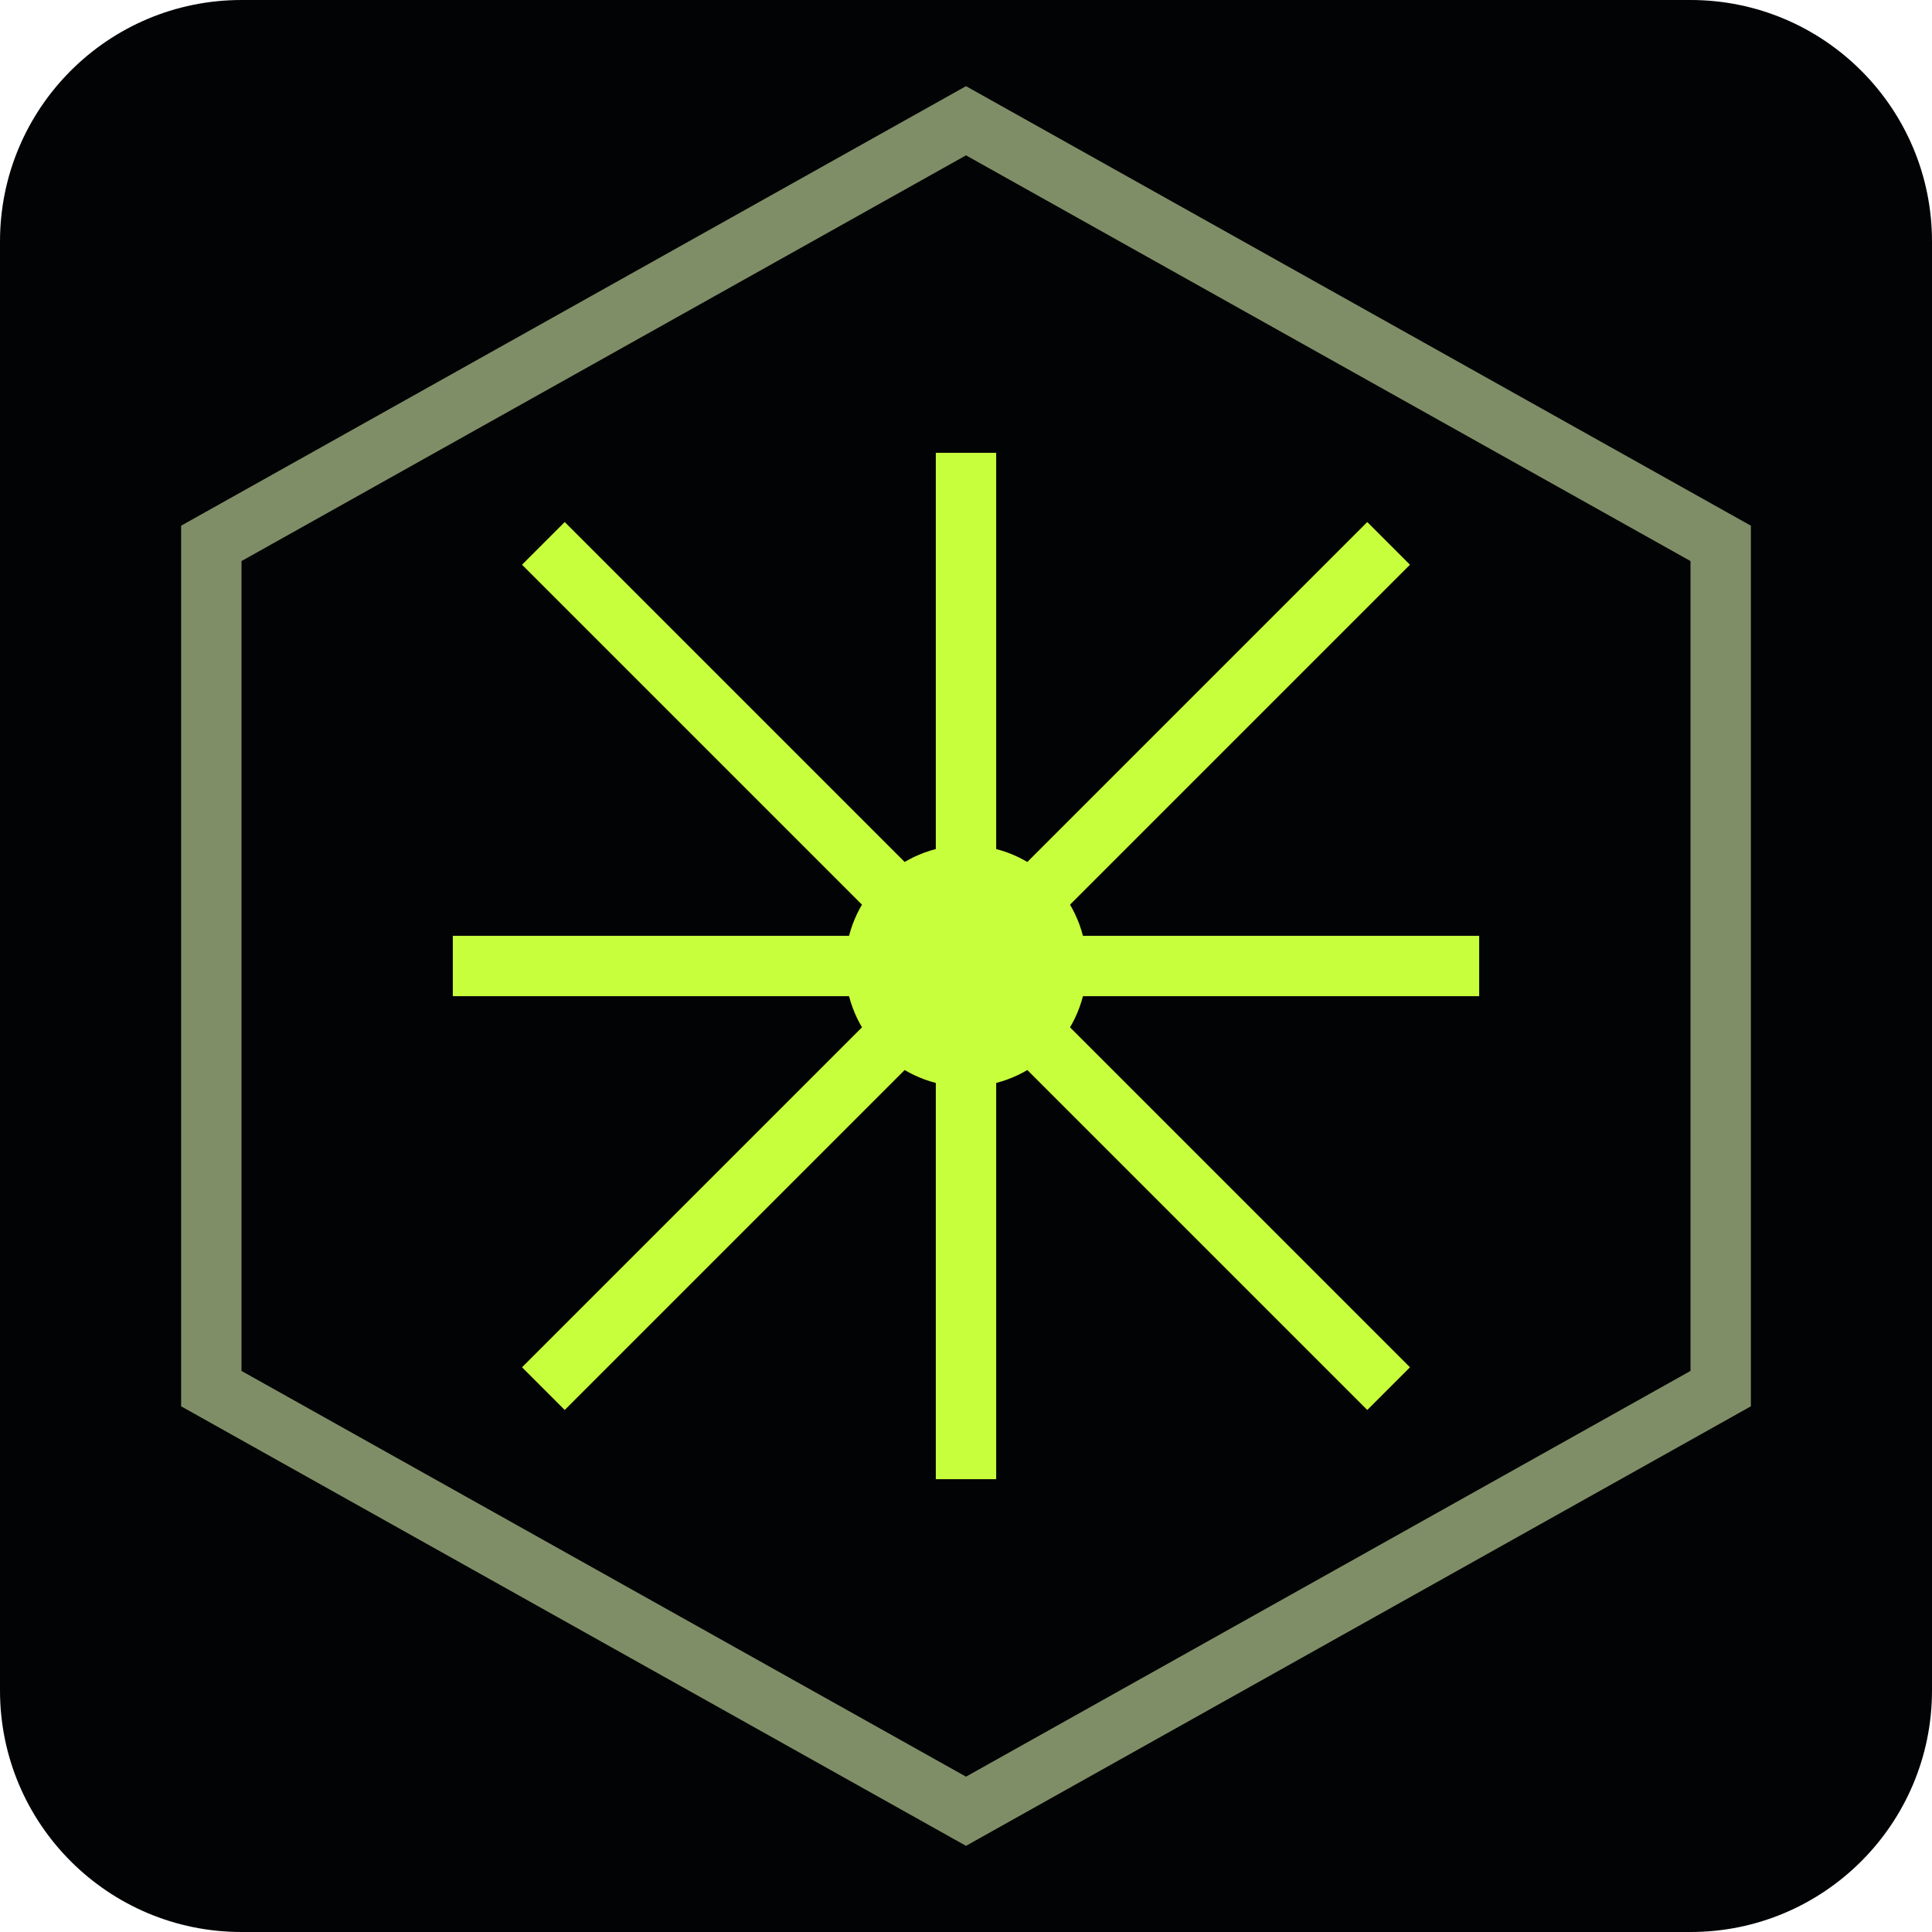
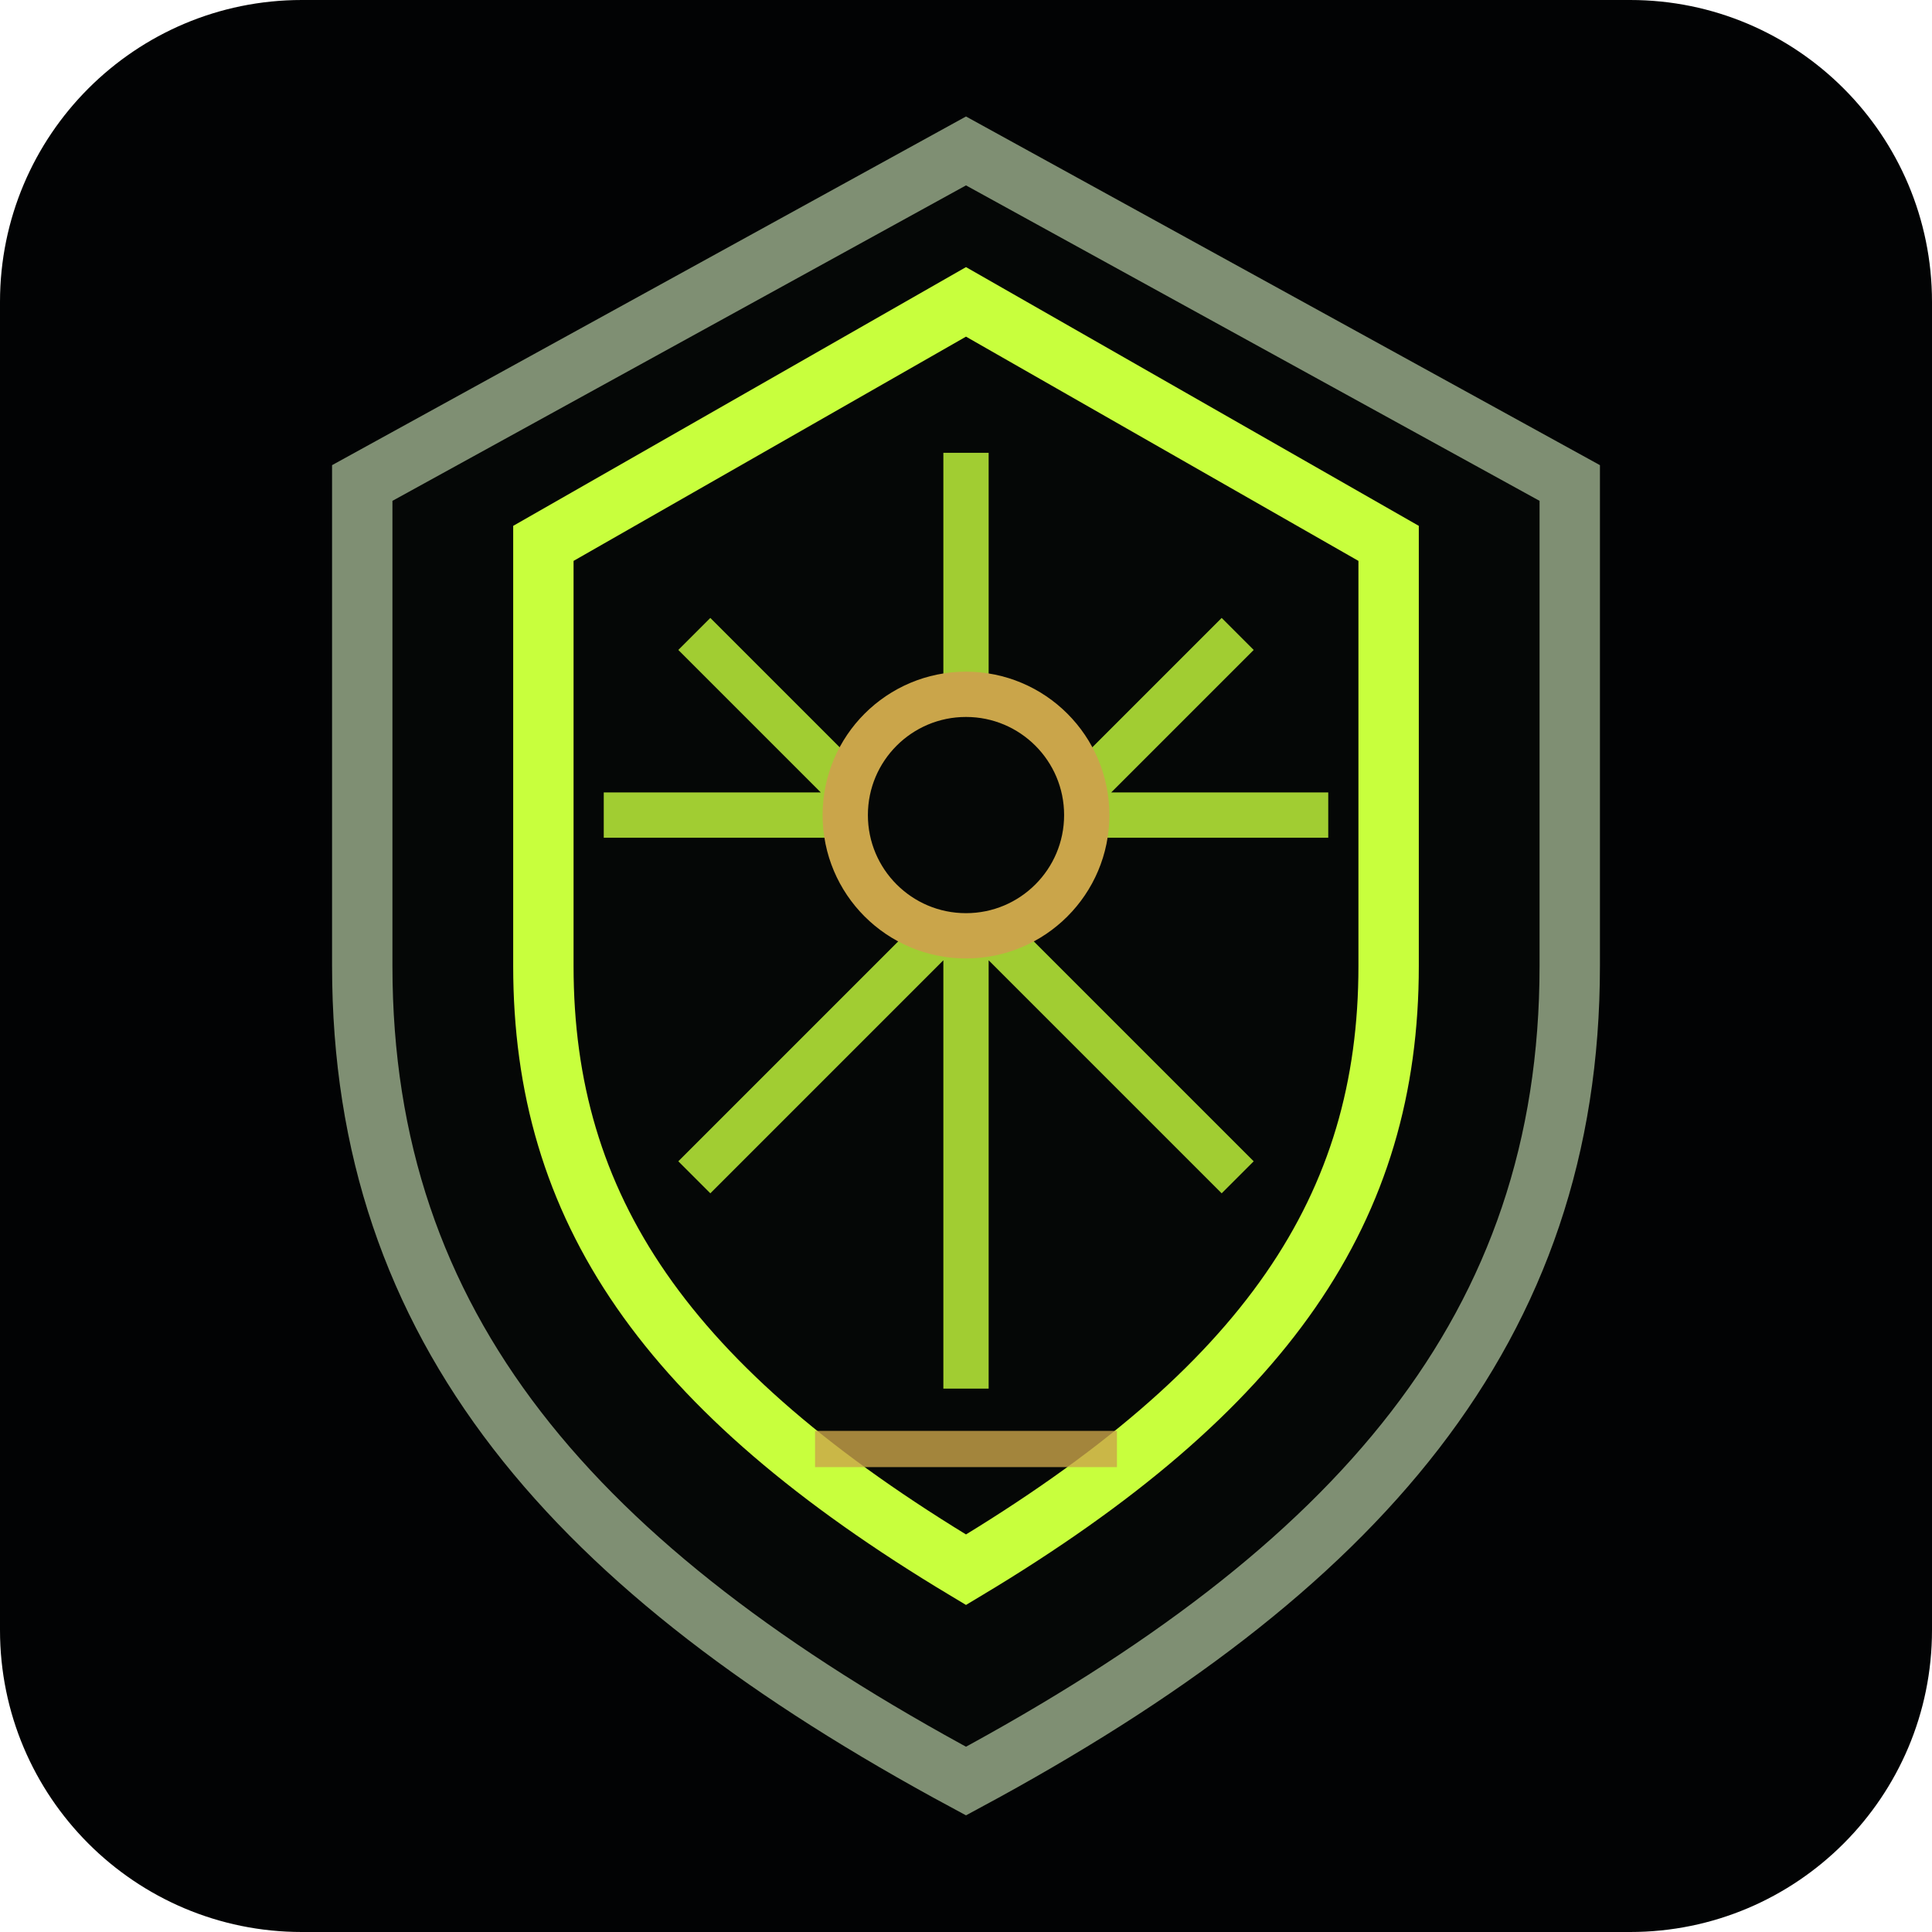
<svg xmlns="http://www.w3.org/2000/svg" viewBox="0 0 64 64">
-   <rect width="64" height="64" rx="8" fill="#020304" />
-   <path d="M32 4 57 18v28L32 60 7 46V18z" fill="none" stroke="#7f8e67" stroke-width="2" />
-   <path d="M15 32h34M32 15v34M18 18l28 28M46 18 18 46" stroke="#c8ff3d" stroke-width="2" />
-   <circle cx="32" cy="32" r="4" fill="#c8ff3d" />
+   <rect width="64" height="64" rx="10" fill="#020304" />
+   <path d="M32 5 52 16v16c0 12-7 20-20 27C19 52 12 44 12 32V16z" fill="#050706" stroke="#7f8f73" stroke-width="2" />
+   <path d="M32 10 46 18v14c0 8-4 14-14 20-10-6-14-12-14-20V18z" fill="none" stroke="#c8ff3d" stroke-width="2" />
+   <path d="M32 15v31M20 27h24M23 21l18 18M41 21 23 39" stroke="#c8ff3d" stroke-width="1.5" opacity=".8" />
+   <circle cx="32" cy="27" r="4" fill="#050706" stroke="#caa54a" stroke-width="1.5" />
+   <path d="M27 48h10" stroke="#caa54a" stroke-width="1.2" opacity=".8" />
</svg>
